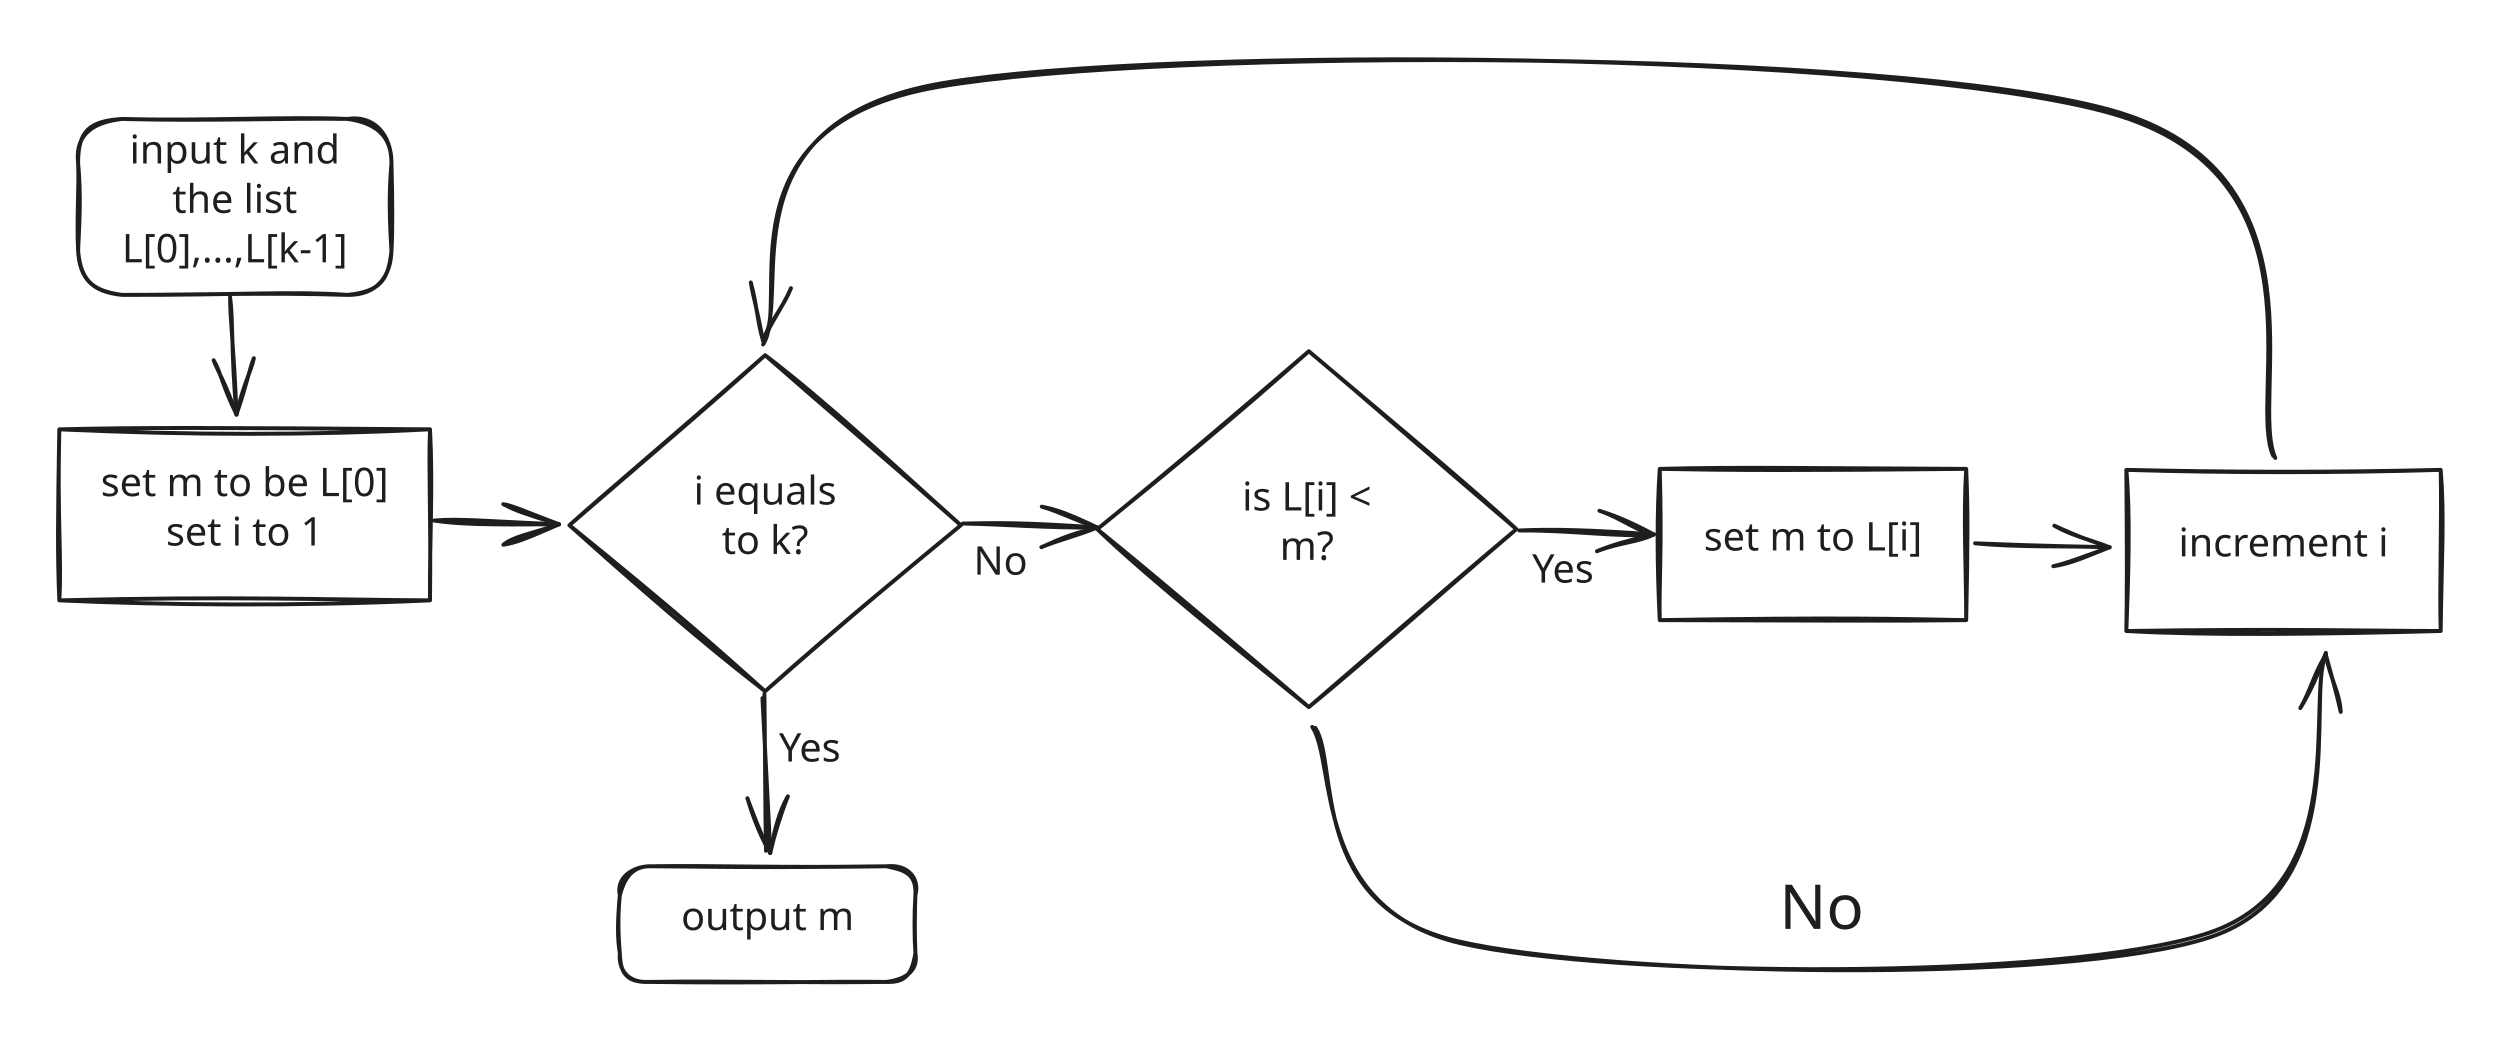
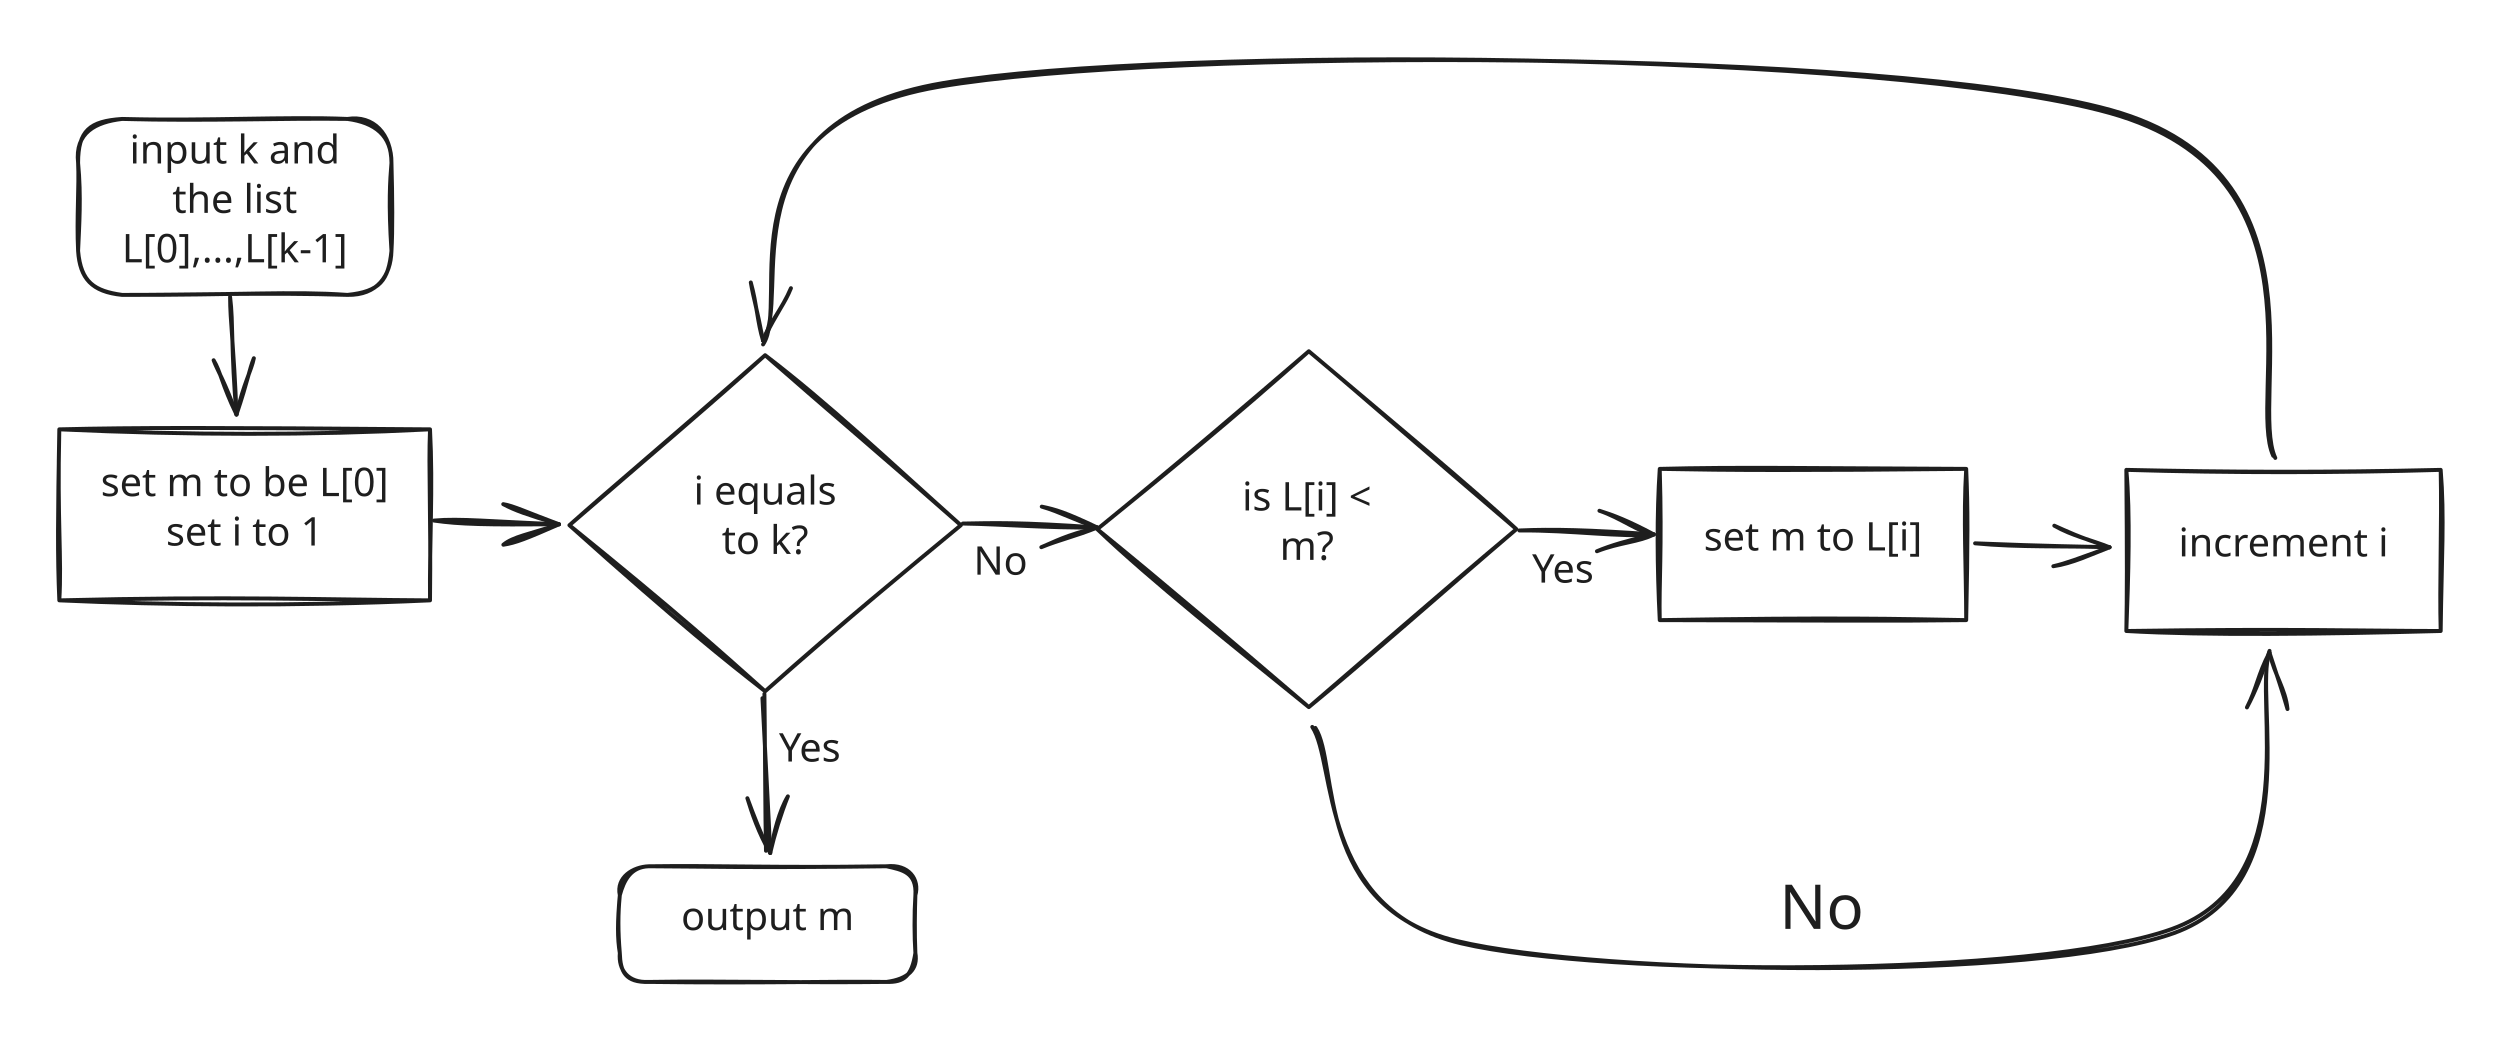
<svg xmlns="http://www.w3.org/2000/svg" version="1.1" viewBox="0 0 1264.5 526.66" width="2529" height="1053.319">
  
-   eyJ2ZXJzaW9uIjoiMSIsImVuY29kaW5nIjoiYnN0cmluZyIsImNvbXByZXNzZWQiOnRydWUsImVuY29kZWQiOiJ4nOVcXGlT21pcdTAwMTL9nl/hYr5cdTAwMDa9uy+vpmqKJVx1MDAxMFxiJFx1MDAwNELAvJdKXHUwMDE5W9iKbUmRZYgzlf8+fVxyWLstXHUwMDEzXHUwMDBi5DdOXG6w1ta9fbpPL1f/fdVobIRcdTAwMTPf3vizsWH/aLdcdTAwMDZOJ2jdbbw222/tYOR4LuxcItPvI29cdTAwMWO0p0f2wtBcdTAwMWb9+cdcdTAwMWYt37e6TnjteX2r7Vxy70+zXHUwMDA39tB2w1x1MDAxMVx1MDAxY/hcdTAwMTd8bzT+O/1cdTAwMTm7UWC3w5bbXHUwMDFk2NNcdTAwMTOmu6J7YYrTW9977vS+XHUwMDE4YUZcdTAwMTXjMjrCXHUwMDE57cL9QrtcdTAwMDO7b1qDkVx1MDAxZO0xmzbksbx4zz98vz4hR8dcdTAwMTeHnSPfuWlGt71xXHUwMDA2g7NwMpiKNfLg6aN9ozDw+vaF01x0e49DXHUwMDEw2150VuCNuz3XXHUwMDFlmcePxPT8VttcdCfTZ0Czrfdj8Gcj2vJcdTAwMDO+UVwiZ9+nZzCWuveON/BcdTAwMDJz739h2/yL7n7dave7IILbmVx1MDAxZFx1MDAxM1x1MDAwNi135LdcdTAwMDKYkui4u4enwlxcWXy2tWc73V5cYpuVju5oT8dcdTAwMTZTRinGhNPZXHUwMDFlc1x1MDAxZv+gM53nL9GIXHUwMDA2raF9YE5xx4NBfFjczsOwPOpDpFx1MDAxMfRhy6/oQczxb9KaXHUwMDE016aERoX2j+jpYtN/I28/X2913Inf3D5oflx1MDAwZsg5fbe3MTvu1+v8y96fvLN9ett6v62+XHUwMDA1P940t5q7O8H27UXyLo/3b1x1MDAwNYF3XHUwMDE3u+7DX9GwjP1O615LsSSCKqmx0iqa+IHj9tNjNvDa/UixX8VcdTAwMDTOICrx/HEwYVlcYiYtqUTwvzyY8kez3mBixOJcdTAwMDQhyqSGn1x1MDAxYYkktjiuXHUwMDBlW0RajGtNXHUwMDExw1pcdTAwMTOsVFx1MDAxNmiSZ4AmXGKTXHUwMDAweY1/XHUwMDFmaIlcdTAwMWRcdTAwMTlEXHUwMDE1K6diiFNFl1DOSCrPXHLPnJ9mXCJcYkps3Wtccp3BJDGRU62FYXRcXH9cdTAwMWM2+o2W2/nbXHJ7dmPgjMK/3aO/0JfXlmW9Pvqrv4m/bCTO21x1MDAxYThdo+FcdTAwMWJteFx1MDAxZTtIKH/ogCObXHUwMDFkMHQ6nbiraYMwLce1g4MyXHUwMDFlwlx1MDAwYpyu47ZcdTAwMDafnigrjJ399nG6sUV4TJ9GttlcdTAwMGLbhZqL7rn+kkiU3vpcYnFOXHTBXHUwMDAyJrM0wi82x9eHXHUwMDA3jlx1MDAxMP5J81xcXHUwMDFktj3na+ew5lxixzLmwsw5XHUwMDE0VVxiaiVzXHUwMDFkprCySEYgXHUwMDFh50hUjuSn+cb9QdhsYuFdXHUwMDA0x1x1MDAxZP1D7nPkh7fP4Fx1MDAxYude99s574Qh/dZcdTAwMWR9nIzYJt6ho2u0XCKfq1x1MDAxOOZyKbP2JJ9LJC1cdTAwMDIk8Ccgr0jGjliEyPxZqjdcIlx0tVx1MDAxNEeIa440gYdlSXhiXHUwMDFkN4MrR6hkltRaKaRcdTAwMTX40Vx1MDAxOGGdoZWjXGZWlWCUXGKJdNVYXaCeMbdftddcdTAwMWTZYWPYXGK9xrXdMO7rb9dsccxcdTAwMTZcXJGvXeBe0r62nISlPCyjc7HccVpDz+3kwjmmvik4UyY0XHUwMDE1y4Sjlz/b/OLoYNzfa4+Hk4PDm92vrWG90cwlT/lXUFarQvxqaen4J4pgZlx1MDAwMMYyg2BFwLBcdTAwMTKBV1x1MDAxMJ9W4WyD07P2cP/q5sA7uzu6XHUwMDEw/aNcdTAwMGY/0f4zOMW5171cdFx1MDAwNsS5envRXHUwMDFmXGbfT4ZN+ubD+am9guv+bF02u6dcdTAwMWb9o+bPz9t+a/DO/3h1u4Lr6s9k99jpfWpcdTAwMDfjlnN2dvGhpVx1MDAwM3fNXHUwMDAyclZcdTAwMTiQK1xyrlx1MDAxMlx1MDAwYlx1MDAxYVx1MDAxZLDImuQrVa2tiaDI0lx1MDAxMlx1MDAxOWpMXHUwMDE1UTi68+SBOVRnWYC6I1x1MDAxM49cdTAwMGJcdTAwMGU2ncpcdTAwMWNcdTAwMWGfJVx1MDAwNpKDsFx1MDAxMpFcdTAwMTfkXHUwMDA1y2vm7/FcdTAwMDKnYX9cdTAwMWbDZVx1MDAxYVx1MDAxMN96jf5/KuJcdTAwMDJcdTAwMGJcXGEm7n6UKiVTxd4/riZp708xwFXQ8tH19unws/Ndd769vdpp8sPh7Vbg7NRcdTAwMWKvyuTPUt5cdTAwMWZXiFGCiYXin1x1MDAxY/qOpS5iXGKPdJ4xgajGMW2oXHUwMDE3XHUwMDFiuFx1MDAxYnZcdTAwMGW2vJ3T8ML+OVxuTnZcdTAwMGZR239prz3SV5/Cfu/0jlx1MDAxZVxuXHUwMDFi2UP/+3FnXHUwMDE11+X+h1x1MDAwMH9cdTAwMWW5lPPPg/Pm+M3Hu87JenltXHUwMDFhs//pkF6AXHUwMDE3k0pgXdpcZuTPfq3NgEbYklxmIaKowpTJZIVcblwi51xuTYJcdTAwMDZOgLWG+JxKiiDkKuO3Tb1cbsNziVx1MDAxN1xy6Fx0gr+ez3GPIEp2vjT+XHKee1iV217gwzJueybTcMVOe35cdTAwMTG52G1jgaRcdTAwMTDAPcvn4K7Cq+4uc8b+Vfv09lx1MDAwZVx1MDAxZvTV2+ua82yMSVx1MDAxYaNcdTAwMTUmxXlcdTAwMGWXljkpcWUqW5RXn2V7mlv2r0b7b771ty7Do8ux11xmRn5wXHUwMDFivrT7XHUwMDE0nj+6ct1g+GZviN9cdTAwMWacNXvjZrhe7lx1MDAxMyNSiEbFISajUpXPoeXPUs3RSKVFwX8yLdk0/kxik1x0S1aYUaPMouBBXHUwMDEx4phcYp2XXHUwMDExJ9nqlSagXHUwMDFmSMtcdTAwMTetQ1x1MDAwM7eiz1x1MDAxN/nO8s3GZVXkP1x1MDAxN/iSwlx1MDAxNHhSpFJcdTAwMGVcdTAwMTT/RlVcdTAwMTm4UyFkXHRcdTAwMTOEXHUwMDBigss7UP9473bifCNgbK728c/2XGKe/abmkKVcIlx1MDAwNVJSZdyLeVx1MDAwZa1VOOtChVx1MDAxNpKDXHUwMDFmrWlke+iEh5dXW2Qk++dcdTAwMTey97XXO98+fVx1MDAwNldXVVx1MDAwNDr3uv+EfHRhYMslI0RcdTAwMTBdPq7Nn/uao1xcXHUwMDAzxoxjXHUwMDE2wlxmOEt1kjBdqWOGqFpcdTAwMWLHLFx1MDAwNFx1MDAwNnuKNMvagKxnllx1MDAwNDRcdTAwMDSi28otQI1S0m47mMrVcCpyy1x1MDAwYjxUtlx1MDAwYixHoFU45Xs7kcuhiyNahTkzLqF85Wh++04tocpcdTAwMTC1lFRII6CmimCe7OQkQHJcdTAwMTOJY5GSbHWwpVx1MDAxNjF9JVhcdTAwMTlcdTAwMDPJhMzp6+TaYvFcZnWsg/tcdTAwMWXEXHUwMDA0XHSmXHUwMDA1p7TyenUlXHIno7BcdTAwMTWE247bcdzuRqKj+6H7v0xvpXnmllx1MDAxZleIqSVoj43cyNTqsEYgpFBIci2zTeK221ksw/yek5lcZrG2vphcdTAwMTSbIFx1MDAwNoZhQlx1MDAxY2ltqJdkXG5n5Fx1MDAxOLRG4Y43XHUwMDFjOiFcZu+J57hhelx1MDAxOKfjtWWw3bNbmcmE54jvS1x1MDAxYlx1MDAwMd9cXDHJyaK/XHUwMDFhXHUwMDExTKZfZn9/eZ17dKHymk9GbaOrvYr/Xtp6aZHeOKt6I6JEXCKjvMh2ze+GqKXt4iiVjGPSwowrilx0QVxigvLKbJWA+Vx1MDAwNnJBiZaAd87yMnXYUopSLFx1MDAxONdMM1x1MDAxYUvFzHJcdTAwMDFMXHUwMDEyxLn4R1x1MDAxYquShoLEtsSMXHUwMDE1QlpgQlx1MDAxMVx1MDAwNVx1MDAwYiG1YlwiayZKmav5ZfGZXHUwMDE0XHUwMDFjppUjXHUwMDAy1khgxWlsXlPWi1x1MDAxMUkpXHUwMDE3XGZhqlx1MDAxOFJZI7pOxqtYm80no8ersl5cdTAwMThcdTAwMTWaL4I0Nk0lqnyYNL9+W0v7XHUwMDA1bi/dY8+UJTjmSkDsooGQVbdGTeTwq9ijPzbbg1x1MDAxOJTwl0xX/kZUVNJELTRcdTAwMGVx5FOisJKIXG6KwEAgXHUwMDFkt1x1MDAxMFx1MDAwZrzraSZqflx0MCVcdTAwMDXhXHUwMDA0U4lcdTAwMTTYRySRZGWkWCuTlCBQZHUmp3hcdTAwMTUsXHUwMDA3L4O4JOXzr/NrU7U0OWBVk1x1MDAwMVx1MDAxZeXEwnWyOJxcdTAwMWEhmFxczzxMSYuzXHUwMDFj1qWCgE1IzFx1MDAxOSUyVmiKsG5ByMGZUEoyJDjEdk8zQfOrKElmJiSVkkL8iMBBXHUwMDAwXHUwMDFmylxiteacqFwiXHUwMDAzhFx1MDAwYvNNhHFEcbwndpH9mZ/Yr6f9IYk1ffdcdTAwMTaoXpxHc6VBpV8wKKve/pRcdTAwMDa6sT9cdTAwMTKCXHUwMDFk0/opuJmfKOcwQzqw2KfZm/np4bRcdTAwMTmE8Fx1MDAwNGspp1x1MDAxMVx1MDAxN9AwlpFD5cjx/2Nz5i9nVoWxXHUwMDE2XHUwMDE2JtFccrF1+Y5rNP7ebV3q672e3dv0O9d7m6HTrrfhXHUwMDExMeZnzuAkfe9cdTAwMTVcdTAwMTagmM5bzZx4KcgswOLIvEdhXHUwMDE1vVvP+Fx1MDAwMlx1MDAxMGf/4Mqb/Hh3sts7xLdcdTAwMWY3z2/528kzrGN6XHUwMDA0QqHpVIxSwVwiM1/VYmRWXHUwMDE4R5iaI0HLtHHkXHUwMDBmZr3RRLFFdFF9l1NVZX1XqSeUd4F4aMJl3Mq9QLLVKKdeQjkjqZ5S3/XGoXmrRmz5z0qLu1x1MDAwYrxAuriblabayi4truxqjjBcdTAwMTCIJdZcdTAwMDTOt1n1xKikXHUwMDE2kUhcdTAwMDJcdTAwMWFccqWNXHUwMDE5RXM+o9xcdTAwMTJcdTAwMTJcdTAwMTn8muZ/Wlx1MDAxZFxciSXNolx1MDAwMUpcdTAwMTRcdTAwMTJcZsdcZmfU06wtSjSlXGJcdTAwMDSlXHUwMDEwv2awK4iYnluJk3zkWXOc5Cr9zbJUvWTlglhcZswwXGZcdTAwMTLXXHUwMDAyRFx1MDAxMiqvcnFfuFCCcoaRxEjlXHUwMDE0LkpcdTAwMTH3+dCfXHQl82VcdTAwMDDCQ0wxx1R0MCZovVl7kX6bT1qzl6T0hfSjkMxTLrjkaInVk5d3zW73ZDDxTifv3ux2dtv7d65bc8uW6OCcWjNe5VxuZ0osXGaEw1TAtEA6d41zXHUwMDBl41x1MDAxMFrBtHO2nrWTJzGOpj0qIFx1MDAxYlx1MDAwM/smnEM1Qs8v4lx1MDAxOVx0YdOkXCJxw1XwiVwiyInC15VgTsDJSlFcdTAwMWVy+1x1MDAxN3fne6fN0+Hd5LL/tXn9bjxcdTAwMWXU/IV/0ixcdTAwMGVmXGJhKeFHfLHDfVxuT6ckWSF9oJZcdTAwMDbcSYG1XHUwMDAwXHUwMDBlj0T00PPAh6Tp3GN6PdN4T1x1MDAwMt9773mxXHUwMDE3v1+V0MNYpbc+Ylx1MDAwZlxcXHUwMDFkZpTx8suc7JOuiy/8d8fbg+NcdTAwMWTfm9z06OC43tjDoPNcdTAwMTYrXHUwMDA2X6x/qFx1MDAxZZ6PwIRoqWLNZ/947K2/4ytcZqRcdTAwMTkrXqWPkECYXHUwMDBiXFxcdTAwMWV/81x1MDAxN43UXHUwMDEyf2nAsVxu327LMc5LXHUwMDFkY1x1MDAxNutlfOxcdTAwMWVESJqkViWvjv6toLhG9XNkcalcdTAwMTGTmFxiSalcdTAwMTIyWzXCyDKVdWrqr1xuXHUwMDFlQOrMs6+8mMU4IVx1MDAxY5vpg2iNkbwmXCK85sUsSeKt31xyXHUwMDE4Zm3xRSfBuKTPXHUwMDEyi89KgMZ8NmnirFfx38sv5SpM9VOKXHUwMDE16PtcdTAwMTJcdTAwMGJEbq4739ytT0f4ciz3t340P95eipo3WePpu3lNPzVYXHUwMDFjrDhP5fqJtlx1MDAxOFx1MDAwNnIyXW0uVXVVNXr/3u/HQFx1MDAwMNOcvD/VXHUwMDE2UtzUXHUwMDA2XGJMXHLO6bmWXHUwMDEwXHUwMDE3KEnI2nNcdTAwMTNTgVx1MDAxMXAtYlx1MDAxNr9DpMNZ4qh1jlx1MDAxM8hcdTAwMTOZXG5XhW9cdTAwMDEkpvGNXHUwMDEwvUSUPn9cdTAwMTlqPbHKaOat3ZhXmFx1MDAxOZOJd5ZGdEXllrqJXHUwMDAwbSV8XHUwMDA1+bCVXHUwMDEzXHUwMDE2onFMNVZPWEqTXHUwMDAzICPmXHUwMDE1jpwwKVx1MDAxOZZcXNMsY3lid98ybc5cdTAwMDKsOcJIPfzUXHUwMDE5XHUwMDE5OGBXUlx1MDAwMZPKXHUwMDA0XHUwMDAyXHUwMDA2s97dfpuKplx1MDAxOFx1MDAwNJZi4UlcIt6/f3+WUovpymZcdTAwMDI10y1cXFx1MDAxNfOVV1x1MDAwZlx1MDAxN9po+f5ZXGJ6O5tiwI/TeXBcdTAwMDfR0G3cOvbd9nwgv3qYKGPF7Cmgfr369T/LMrPkIn0=
+   eyJ2ZXJzaW9uIjoiMSIsImVuY29kaW5nIjoiYnN0cmluZyIsImNvbXByZXNzZWQiOnRydWUsImVuY29kZWQiOiJ4nOVcXGlT21hcdTAwMTb9nl/hYr5cdTAwMDb125euqZpiXHRcdTAwMDRcdTAwMDJcdIFcdTAwMTAw3amUsYWt2JZcdTAwMTRZhjhT+e9zn1x1MDAwMWu3ZWKB3OPucrDWq/fuOXd9+u+rRmMjnPj2xp+NXHL7R7s1cDpB627jtdl+a1x1MDAwNyPHc2FcdTAwMTeZ/lx1MDAxZXnjoD09slx1MDAxN4b+6M8//mj5vtV1wmvP61ttb3h/mj2wh7ZcdTAwMWKO4MC/4Hej8d/pd+xGgd1cdTAwMGVbbndgT0+Y7oruhSlOb33vudP7YoRcdTAwMTlVjMvoXGJntFx1MDAwYvdcdTAwMGLtXHUwMDBl7L5pXHJGdrTHbNqQx/LiPf/w/fqEXHUwMDFjXHUwMDFkX1x1MDAxY3aOfOemXHUwMDE53fbGXHUwMDE5XGbOwslgKtbIg6eP9o3CwOvbXHUwMDE3TifsPVx1MDAwZUFse9FZgTfu9lxce2RcdTAwMWU/XHUwMDEy0/NbbSecTJ9cdTAwMDHNtt6PwZ+NaMtcdTAwMGb4RYmc/Z6ewVjq3jvewFx1MDAwYsy9/4Vt81909+tWu99cdTAwMDVcdTAwMTHczuyYMGi5I79cdTAwMTXAlETH3T08XHUwMDE15sris6092+n2QtisdHRHezq2mDJKMSaczvaY+/hcdTAwMDed6Tx/iUY0aFxy7Vx1MDAwM3OKO1x1MDAxZVxm4sPidlx1MDAxZYblUVx1MDAxZlwijaBcdTAwMGZbfkVcdTAwMGZijn+T1qS4NiU0KrR/RE9cdTAwMTeb/lx1MDAxYnn7+Xqr40785vZB83tAzum7vY3Zcb9e51/2/uSd7dPb1vtt9S348aa51dzdXHS2by+Sd3m8fytcYry72HVcdTAwMWb+ioZl7Hda91qKJVx1MDAxMVRJjZVW0cRcdTAwMGZcdTAwMWO3n1x1MDAxZbOB1+5Hiv0qJnBcdTAwMDZRieePg1x0y0IwaUklgv/Lgyl/NOtcciZGLE5cdTAwMTCiTGr41kgkscVxddhcItJiXFxrilx1MDAxONaaYKWyQJM8XHUwMDAzNEGYXHUwMDA0yGv8+0BL7Mggqlg5XHUwMDE1Q5wquoRyRlJ5bnjm/DRcdTAwMTNBUGLrXmvoXGYmiYmcai1cZqPj+uOw0W+03M7fbtizXHUwMDFiXHUwMDAzZ1x1MDAxNP7tXHUwMDFl/YW+vLYs6/XRX/1N/GUjcd7WwOlcdTAwMWFcct9ow/PYQUL5Q1x1MDAwN1xm2eyAodPpxE1NXHUwMDFihGk5rlx1MDAxZFx1MDAxY5SxXHUwMDEwXuB0XHUwMDFktzX49ERZYezst4/TjS3CY/o0ss1e2C7UXFx0z7WXRKL01keIc0pcYlx1MDAxNjCZpVx1MDAxMX6xOb4+PHCE8E+a5+qw7TlfO4c1RziWMVx1MDAxM2bOoahCUCuZazCFlUUyXHUwMDAy0ThHonIkP8027lx1MDAwZsJmXHUwMDEzXHUwMDBi71wiOO7oXHUwMDFmcp8jP7x9XHUwMDA22zj3ut/OeSdcZum37ujjZMQ28Vx1MDAwZVx1MDAxZF2jXHUwMDE12VxcxTCXS9Hak2wukbRcYpDgP4HzimTsiEWIzJ+leiOSUEtxhLjmSFx1MDAxM3hYloQn1nFcdTAwMWFcXDlCJbOk1kohrcCOxlx1MDAxY9ZcdTAwMTlaOcpgVVx0RomQSFeN1Vx1MDAwNepcdTAwMTkz+1Vb3ZFcdTAwMWQ2ho3Qa1xc21xyY77+ds1cdTAwMTbHbMFcdTAwMTXZ2lx1MDAwNeYlbWvLSVjKwjI6XHUwMDE3y1x1MDAxZKc19NxOLpxj6puCM2VCU7FMOHr5s80vjlx1MDAwZcb9vfZ4ODk4vNn92lx1MDAxYdZcdTAwMWLNXFzylH1cdTAwMDVltSrEr5aWjn+iXGJmXHUwMDA2YCwzXGJWXHUwMDA0iJVcYryC+LRcbmNcdTAwMWKcnrWH+1c3XHUwMDA33tnd0YXoXHUwMDFmffiJ9p/BKM697k0wIM7V24v+YPh+MmzSN1x1MDAxZs5P7Vx1MDAxNVxc92frstk9/ehcdTAwMWY1f37e9luDd/7Hq9tcdTAwMTVcXFd/JrvHTu9TO1x1MDAxOLecs7OLXHUwMDBmLVx1MDAxZLhrXHUwMDE2kLPCgFxcaTCVWNDogEVskq9UtWZcdTAwMTNBkaUlMq4xVUTh6M6TXHUwMDA3z6E6Zlx1MDAwMddcdTAwMWSZeFxccOB0KnPc+KxjIDlcYitcdTAwMTF5Qb9gec38Pb/Aadjfx3CZXHUwMDA2xLdeo/+finyBXHUwMDA1pjBcdTAwMTN3P0qVkqli61x1MDAxZleTtPWnXHUwMDE44Cpo+eh6+3T42fmuO9/eXu00+eHwditwduqNV2XyZynrjyvEKMHEQvFPjvuOpS7yXHUwMDEwXHUwMDFl3XnGXHUwMDA0olx1MDAxYce0oV7ewN2wc7Dl7ZyGXHUwMDE39s9RcLJ7iNr+S1vtkb76XHUwMDE09nund/RQ2MhcdTAwMWX63487q7gu9z9cdTAwMDT488ilnH9cdTAwMWWcN8dvPt51TtbLatNcdTAwMTj/p0N6XHUwMDAxVkwqgXVpXHUwMDFhyJ/9WtOARtiSXGYhoqjClMlkhVxuXCLnXG4pQYNPgLWG+JxKiiDkKmO3Tb1cbsNziVx1MDAxN1xy6Fx0gr+ez3CPIEp2vjT+XHKWe1iV2V5gwzJmeybTcMVGe35cdTAwMTG52GxjgaRcdTAwMTDge5bPwV2FV91d5oz9q/bp7Vx1MDAxZD7oq7fXNfezMSZpjFaYXHUwMDE05zm+tMxJiStT2aK8+izb08yyfzXaf/Otv3VcdTAwMTlcdTAwMWVdjr1mMPKD2/Clzafw/NGV61x1MDAwNsM3e0P8/uCs2Vx1MDAxYjfD9TKfXHUwMDE4kUI0Klx1MDAwZTFcdTAwMTmVqnxcdTAwMGUtf5ZqjkYqLVxu9pNpyabxZ1x1MDAxMptMWLLCjFx1MDAxYWVcdTAwMTZcdTAwMDVcdTAwMGKKXHUwMDEwx0TovIw4yVavNFx1MDAwMf1AWr5oXHUwMDFkXHUwMDFhfCv6fJHvLN9sTFZF9nOBLSlMgSdFKmVA8W9UlcF3KoQsYYJwQXB5XHUwMDAz6lx1MDAxZu/dTpxvXHUwMDA0yOZqXHUwMDFm/2yP4Nlvalx1MDAwZVkqUiAlVca9mOe4tVxuZ02o0EJysKM1jWxcdTAwMGad8PDyaouMZP/8Qva+9nrn26fPYOqqikDnXvefkI8uXGZsuWSEXGKiy8e1+XNfc5RrwJgxzEKYXHUwMDAxZ6lOXHUwMDEypis1zFx1MDAxMFVrY5iFwMCnSLMsXHUwMDA3ZC2zJKAhXHUwMDEw3VbOXHUwMDAwNUpJu+1gKlfDqcgsL7BQ2S6wXHUwMDFjgVZhlO95XCLXhy6OaFx1MDAxNebMmITylaP57Tu1hCpD1FJSIY3ANVVcdTAwMDTzZCcnXHUwMDAxJzeROFx1MDAxNinJVlx1MDAwN1tqXHUwMDEx01eClSFIJmROXyfXXHUwMDE2i2eoY1x1MDAxZNz3ICZIMC04pZXXqytpOFx1MDAxOYWtINx23I7jdjdcdTAwMTJcdTAwMWTdXHUwMDBm3f9leivNM7f8uEJMmaA9NnIjU6vDXHUwMDFhgZBCIcm1zDaJ225nsVxm83tOZjLE2vpiUmyCXHUwMDE4XHUwMDE4hlx0caS1cb0kUzgjx6A1XG53vOHQXHRheE88x1xy08M4XHUwMDFkry2D7Z7dykwmPEd8X5pcdTAwMDR8c8WkT1x1MDAxNv3ViGAy/TH7+8vr3KNcdTAwMGKV13wyalx1MDAxYl3tVfzfpdlLi/TGWdVcdTAwMWJcdTAwMTElXHUwMDEyXHUwMDE55UXcNb9cdTAwMWKiltzFUSpcdTAwMTnHpIVcdTAwMTlXXHUwMDE0XHUwMDEzglx1MDAxMFx1MDAwNOWVcZWA+Vx1MDAwNueCXHUwMDEyLVx1MDAwMe+c5WXqsKVcdTAwMTSlWDCumWY0loqZ5Vx1MDAwMpgkiHPxjyarkkRBYltiZIWQXHUwMDE2mFBEgSGkVkxkaaJcdTAwMTRdzS+Lz6TgMK1cdTAwMWNcdTAwMTFgI4FcdTAwMTWnsXlNsVx1MDAxNyOSUi5cdTAwMTjCVDGksiS6TuRVrM3mk9HjVbFcdTAwMTdGhfRFkMamqUSVXHUwMDBmk+bXb2vJX2D20j32TFmCY65cdTAwMDTELlx1MDAxYVx1MDAxY7Lq1qiJXHUwMDFj/yr26I/N9iBcdTAwMDYl/CXTlb9cdTAwMTFcdTAwMTWVpKiF5Fx1MDAxMEc+JVxuK4mooFxiXGJcdTAwMDLpOEM8+F1Po6j5JcCUXHUwMDE0hFx1MDAxM0wlUsCPSFwiycpIsVaUlHCgyOoop3hcdTAwMTUsXHUwMDA3K4O4JOXzr/NrU7WkXHUwMDFjYNVkgEc5sXCdXHUwMDE4h1MjXHUwMDA0k+uZhynJOMthXSpcYtiExJxRXCJjhaZcYutcdTAwMTaEXHUwMDFjnFx0pSRDgkNs9zRcbppfRUl6ZkJSKSnEj1xiXGZcdTAwMDT4Q1x1MDAxOaHW3CeqiIBwYb6JMI4ojvfELuKf+Yn9evJcdTAwMGZJrOm7Z6B6+TyaK1xyKv2CQVn1/FNcdTAwMWHohn8kXHUwMDA0O6b1U3AzP1HOYYZ08GKfxjfz08NpXHUwMDFhhPBcdTAwMDRrKadcdTAwMTFcdTAwMTe4YSwjh8qR4/+Hc+YvZ1aFsVx1MDAxNlx1MDAxNibRXHKxdfmOazT+3m1d6uu9nt3b9DvXe5uh06438YiY52fO4CR971x1MDAxNVx1MDAxNqCYzlvNnHgpyCzA4si8R2FcdTAwMTW9W8/4XHUwMDAyXHUwMDEwZ//gypv8eHey2zvEt1x1MDAxZjfPb/nbyTOsY3pcdTAwMDRCIXUqRqlgXHUwMDExzVe1XHUwMDE4mVx1MDAxNcZcdTAwMTGm5kjQMm1cdTAwMWP5g1lvNFFsXHUwMDExXVTf5VRVWd9V6lx05V1wPDThMs5yL5BsNcqpl1DOSKqn1He9cWjeqlx1MDAxMVv+s9Li7lx1MDAwMiuQLu5mpam2skuLK7uaI1xmXHUwMDBlxFx1MDAxMmtcdTAwMDLnc1Y9MSqpRSSSgEbj0sZI0ZzPKLeERFx1MDAwNr+m+Z9WXHUwMDA3V2JJs2iAXHUwMDEyhVx1MDAwNMMx4ox6mrVFiaZcdTAwMTSBoFx1MDAxNOLXXGZ2XHUwMDA1XHUwMDEx03MrMZKPftZcdTAwMWMjuUp7s6yrXrJyQSxcdTAwMDY0XGaDxLVcdTAwMDCRhMqrXFzcXHUwMDE3LpSgnGEkMVI5hYtSjvt86M+EkvkygMNDTDHHVHQwJmi9vfZcIv02n7RmL+nSXHUwMDE3ulx1MDAxZoXOPOWCS46WWD15edfsdk9cdTAwMDZcdTAwMTPvdPLuzW5nt71/57o1Z7ZEXHUwMDA355TNeJUrnCmxMDhcdTAwMWOmXHUwMDAyplx1MDAwNdK5a5xzPFx1MDAwZaFcdTAwMTVMO2frWTt5ksfRtEdcdTAwMDXOxsC+XHTnuFx1MDAxYaHnXHUwMDE3+Vx1MDAxOVx0YdNOReKGq/AniiAnXG5fV4I5XHUwMDAxIytFecjtX9yd7502T4d3k8v+1+b1u/F4UPNcdTAwMTf+SbM4mCGEpYSv+GKH+1x1MDAxNJ5OSbJC94FaXHUwMDFhcCdcdTAwMDXWXHUwMDAyfHgkooeeXHUwMDA3PiRN51x1MDAxZdPrmcZ7XHUwMDEy+N57z4u9+P2qhFx1MDAxZcYqvfVcdTAwMTF7YOowo4yXX+Zkn3RdfOG/O95cdTAwMWVcdTAwMWPv+N7kpkdcdTAwMDfH9cZcdTAwMWVcdTAwMDadt1gx+GL9Q/WwfFx1MDAwNCZES1x1MDAxNWs++8djb/1ccl9hIM1F8Zol0/JIiVx1MDAxMOVcdTAwMDPp+YtGaom/NOBYhW+3ZSrvzVx1MDAxYyz7Klx1MDAwZY2QNCmtSl5cdTAwMWP9eyEx11xi4qCnQG/V1XNkcVx0wkhMhKRUXHSZrVx1MDAxOWFkmbo6NdVXXHUwMDA1XHUwMDBmIHXm2Vdeylx1MDAwMkrlgFx1MDAxYym5XHUwMDEwQFM0V6r1XHUwMDBliiWxkk2ESFt80UksPlx1MDAxMuZcdTAwMWNW4lx1MDAxY0Xj52xSaa0qysa6MMlPKVag60ssXHK5ue58c7c+XHUwMDFk4cux3N/60fx4eylq3l6Np2/lNZ3UwDZYcZ7K8lx1MDAxM21cdTAwMDHOXHUwMDExmq4zl6q6elx1MDAxYb1/4/djXGKAaU7Gn2pcdTAwMGJcdTAwMDHzmPhcdTAwMDCmXHUwMDA253RbS4hcYpQkZO29XHUwMDEyU3tcdTAwMTFwLWKWvUOMw1niqHWOXHUwMDEwyFN9XHUwMDE0Vfj+P2Ja3lxi0UvE5/NcdTAwMTeg1lx1MDAxM6uMZt7XjXmFOTGZeFtp5Kqo3FwiN1x1MDAxMaCthK8gXHUwMDEztmJnXHUwMDA1UKRxTDVW76yUdlxmwC8wL2/khEnJsOR5fsFcdTAwMTP7+pZpcFx1MDAxNsDmXGIj9fCtMzJwwK6kXHUwMDAyJpVcdMSIXu8+v01Fk57KJpZi4UlcIt65f3+WUoudlc1cdTAwMDRqplu4KvZXXj1cXGij5ftnIejtbIpcdTAwMDE/TufBXHUwMDFjREO3cevYd9vzgfzqYaJcZovZU0D9evXrfyRRsswifQ==
  <defs>
    <style class="style-fonts">
      @font-face {
        font-family: "Virgil";
        src: url("https://unpkg.com/@excalidraw/excalidraw@undefined/dist/excalidraw-assets/Virgil.woff2");
      }
      @font-face {
        font-family: "Cascadia";
        src: url("https://unpkg.com/@excalidraw/excalidraw@undefined/dist/excalidraw-assets/Cascadia.woff2");
      }
      @font-face {
        font-family: "Assistant";
        src: url("https://unpkg.com/@excalidraw/excalidraw@undefined/dist/excalidraw-assets/Assistant-Regular.woff2");
      }
    </style>
  </defs>
  <rect x="0" y="0" width="1264.5" height="526.66" fill="transparent" />
  <g stroke-linecap="round" transform="translate(39.5 60.15954) rotate(0 79.25 44.5)">
    <path d="M22.25 0 C64.86 1.14, 105.56 -1.32, 136.25 0 M22.25 0 C63.94 1.17, 105.45 -0.5, 136.25 0 M136.25 0 C150.11 1.86, 158.64 8.34, 158.5 22.25 M136.25 0 C149.51 -2.07, 158.45 7.7, 158.5 22.25 M158.5 22.25 C157.78 31.17, 156.95 42.64, 158.5 66.75 M158.5 22.25 C158.99 39.3, 159.11 57.01, 158.5 66.75 M158.5 66.75 C156.97 81.68, 152.71 87.33, 136.25 89 M158.5 66.75 C158.18 79.31, 151.33 89.28, 136.25 89 M136.25 89 C107.97 86.98, 81.92 89.13, 22.25 89 M136.25 89 C96.44 87.7, 55.06 89.07, 22.25 89 M22.25 89 C8.41 87.06, 1.41 82.81, 0 66.75 M22.25 89 C6.92 87.48, 0.87 80.67, 0 66.75 M0 66.75 C0.55 53.96, 1.62 39.17, 0 22.25 M0 66.75 C-0.81 50.08, 0.58 33.72, 0 22.25 M0 22.25 C0.01 5.86, 5.81 1.09, 22.25 0 M0 22.25 C-1.71 6.84, 8.93 1.57, 22.25 0" stroke="#1e1e1e" stroke-width="2" fill="none" />
  </g>
  <g transform="translate(55.02003 67.15954) rotate(0 63.72997 37.5)">
    <text x="63.73" y="0" font-family="Virgil, Segoe UI Emoji" font-size="20px" fill="#1e1e1e" text-anchor="middle" style="white-space: pre;" direction="ltr" dominant-baseline="text-before-edge">input k and</text>
    <text x="63.73" y="25" font-family="Virgil, Segoe UI Emoji" font-size="20px" fill="#1e1e1e" text-anchor="middle" style="white-space: pre;" direction="ltr" dominant-baseline="text-before-edge">the list</text>
    <text x="63.73" y="50" font-family="Virgil, Segoe UI Emoji" font-size="20px" fill="#1e1e1e" text-anchor="middle" style="white-space: pre;" direction="ltr" dominant-baseline="text-before-edge">L[0],...,L[k-1]</text>
  </g>
  <g stroke-linecap="round" transform="translate(30 217.1595) rotate(0 93.75 43.25)">
    <path d="M0 0 C65.45 2.99, 127.34 3.08, 187.5 0 M0 0 C39.59 -0.94, 78.17 -0.91, 187.5 0 M187.5 0 C189.09 29.94, 187.18 57.78, 187.5 86.5 M187.5 0 C186.67 20.81, 188.02 41.28, 187.5 86.5 M187.5 86.5 C118.52 89.65, 52.6 88.89, 0 86.5 M187.5 86.5 C135.87 86.2, 85.85 84.34, 0 86.5 M0 86.5 C1.28 65.29, -1.12 45.99, 0 0 M0 86.5 C-0.98 63.88, -0.76 43.93, 0 0" stroke="#1e1e1e" stroke-width="2" fill="none" />
  </g>
  <g transform="translate(36.35006 235.4095) rotate(0 87.39994 25)">
    <text x="87.4" y="0" font-family="Virgil, Segoe UI Emoji" font-size="20px" fill="#1e1e1e" text-anchor="middle" style="white-space: pre;" direction="ltr" dominant-baseline="text-before-edge">set m to be L[0]</text>
    <text x="87.4" y="25" font-family="Virgil, Segoe UI Emoji" font-size="20px" fill="#1e1e1e" text-anchor="middle" style="white-space: pre;" direction="ltr" dominant-baseline="text-before-edge">set i to 1</text>
  </g>
  <g stroke-linecap="round" transform="translate(288 179.6595) rotate(0 99 85)">
    <path d="M99 0 C131.44 24.76, 161.51 53.41, 198 86 M99 0 C130.45 27.56, 162.24 54.43, 198 86 M198 86 C170.73 108.47, 144.15 130.31, 99 170 M198 86 C168.42 110.54, 138.55 134.72, 99 170 M99 170 C79.14 154.43, 57.25 137.23, 0 86 M99 170 C77.37 150.75, 55.98 131.3, 0 86 M0 86 C38.14 53.04, 72.78 23.82, 99 0 M0 86 C20.76 67.45, 43.73 48.5, 99 0" stroke="#1e1e1e" stroke-width="2" fill="none" />
  </g>
  <g transform="translate(343.47 239.6595) rotate(0 43.52997 25)">
    <text x="43.53" y="0" font-family="Virgil, Segoe UI Emoji" font-size="20px" fill="#1e1e1e" text-anchor="middle" style="white-space: pre;" direction="ltr" dominant-baseline="text-before-edge">i equals </text>
    <text x="43.53" y="25" font-family="Virgil, Segoe UI Emoji" font-size="20px" fill="#1e1e1e" text-anchor="middle" style="white-space: pre;" direction="ltr" dominant-baseline="text-before-edge">to k?</text>
  </g>
  <g stroke-linecap="round" transform="translate(555 177.6595) rotate(0 106 90)">
    <path d="M107 0 C150.53 36.76, 190.59 70.01, 212 90 M107 0 C135.47 23.82, 165.69 50.52, 212 90 M212 90 C175.25 121.29, 136.24 156.02, 107 180 M212 90 C171.41 124.08, 133.03 157.7, 107 180 M107 180 C69.75 149.78, 27.34 116.02, 0 90 M107 180 C69.84 148.31, 34.78 118.22, 0 90 M0 90 C39.94 57.53, 78.97 24.12, 107 0 M0 90 C33.28 63.05, 67.86 34.83, 107 0" stroke="#1e1e1e" stroke-width="2" fill="none" />
  </g>
  <g transform="translate(614.24 242.6595) rotate(0 46.75997 25)">
    <text x="46.76" y="0" font-family="Virgil, Segoe UI Emoji" font-size="20px" fill="#1e1e1e" text-anchor="middle" style="white-space: pre;" direction="ltr" dominant-baseline="text-before-edge">is L[i] &lt; </text>
    <text x="46.76" y="25" font-family="Virgil, Segoe UI Emoji" font-size="20px" fill="#1e1e1e" text-anchor="middle" style="white-space: pre;" direction="ltr" dominant-baseline="text-before-edge">m?</text>
  </g>
  <g stroke-linecap="round" transform="translate(839.5 237.1595) rotate(0 77.5 38.25)">
    <path d="M0 0 C37.81 -1.02, 79.36 -0.31, 155 0 M0 0 C35.8 0.72, 73.1 0.83, 155 0 M155 0 C155.87 20.18, 155.84 35.71, 155 76.5 M155 0 C153.51 24.73, 154.97 50.01, 155 76.5 M155 76.5 C120.46 75.87, 90.2 75.03, 0 76.5 M155 76.5 C118.44 77.01, 82.95 76.71, 0 76.5 M0 76.5 C-1.35 49.69, -1.52 22.53, 0 0 M0 76.5 C-0.43 57.79, 1.2 41.36, 0 0" stroke="#1e1e1e" stroke-width="2" fill="none" />
  </g>
  <g transform="translate(849.84 262.9095) rotate(0 67.15995 12.5)">
    <text x="67.16" y="0" font-family="Virgil, Segoe UI Emoji" font-size="20px" fill="#1e1e1e" text-anchor="middle" style="white-space: pre;" direction="ltr" dominant-baseline="text-before-edge">set m to L[i]</text>
  </g>
  <g stroke-linecap="round" transform="translate(1075.5 237.6595) rotate(0 79.5 40.75)">
    <path d="M0 0 C52.24 1.59, 108.59 1.52, 159 0 M0 0 C50.91 1.15, 101.35 1.38, 159 0 M159 0 C160.95 23.94, 159.47 44.12, 159 81.5 M159 0 C159.6 28.2, 158.32 58.01, 159 81.5 M159 81.5 C98.98 83.12, 40.52 83.84, 0 81.5 M159 81.5 C121.09 81.47, 82.7 80.26, 0 81.5 M0 81.5 C1.06 54.45, 2.05 21.95, 0 0 M0 81.5 C0.33 63.82, 0.38 45.87, 0 0" stroke="#1e1e1e" stroke-width="2" fill="none" />
  </g>
  <g transform="translate(1104.04 265.9095) rotate(0 50.95995 12.5)">
    <text x="50.96" y="0" font-family="Virgil, Segoe UI Emoji" font-size="20px" fill="#1e1e1e" text-anchor="middle" style="white-space: pre;" direction="ltr" dominant-baseline="text-before-edge">increment i</text>
  </g>
  <g stroke-linecap="round">
    <g transform="translate(116.3781 150.1595) rotate(0 1.622266 29.75)">
      <path d="M0 0 C1.68 13.23, 0.4 27.15, 3.24 59.5 M0 0 C-0.02 12.32, 1.9 24.55, 3.24 59.5" stroke="#1e1e1e" stroke-width="2" fill="none" />
    </g>
    <g transform="translate(116.3781 150.1595) rotate(0 1.622266 29.75)">
      <path d="M-8.33 32.05 C-4.8 37.79, -4.15 44.28, 3.24 59.5 M-8.33 32.05 C-6.34 37.44, -2.64 42.81, 3.24 59.5" stroke="#1e1e1e" stroke-width="2" fill="none" />
    </g>
    <g transform="translate(116.3781 150.1595) rotate(0 1.622266 29.75)">
      <path d="M12.02 31.03 C10.84 37.15, 6.78 43.88, 3.24 59.5 M12.02 31.03 C9.65 36.83, 9 42.42, 3.24 59.5" stroke="#1e1e1e" stroke-width="2" fill="none" />
    </g>
  </g>
  <mask />
  <g stroke-linecap="round">
    <g transform="translate(219.5 263.3054) rotate(0 31.63082 0.9416582)">
      <path d="M0 0 C13.04 -1.21, 28.89 0.54, 63.26 1.88 M0 0 C13.18 1.88, 25.73 2.17, 63.26 1.88" stroke="#1e1e1e" stroke-width="2" fill="none" />
    </g>
    <g transform="translate(219.5 263.3054) rotate(0 31.63082 0.9416582)">
      <path d="M35.1 12.22 C40.09 8.13, 47.79 7.03, 63.26 1.88 M35.1 12.22 C41.2 11.31, 46.69 9.14, 63.26 1.88" stroke="#1e1e1e" stroke-width="2" fill="none" />
    </g>
    <g transform="translate(219.5 263.3054) rotate(0 31.63082 0.9416582)">
      <path d="M35.04 -8.3 C39.85 -7.63, 47.56 -3.95, 63.26 1.88 M35.04 -8.3 C41.18 -5.08, 46.68 -3.12, 63.26 1.88" stroke="#1e1e1e" stroke-width="2" fill="none" />
    </g>
  </g>
  <mask />
  <g stroke-linecap="round">
    <g transform="translate(487 264.8111) rotate(0 34 1)">
      <path d="M0 0 C15.38 -0.27, 28.44 -0.79, 68 2 M0 0 C21.67 0.35, 42.48 2.3, 68 2" stroke="#1e1e1e" stroke-width="2" fill="none" />
    </g>
    <g transform="translate(487 264.8111) rotate(0 34 1)">
      <path d="M39.7 11.96 C46.66 9.14, 51.36 6.1, 68 2 M39.7 11.96 C48.84 8.19, 57.25 6.4, 68 2" stroke="#1e1e1e" stroke-width="2" fill="none" />
    </g>
    <g transform="translate(487 264.8111) rotate(0 34 1)">
      <path d="M39.92 -8.56 C46.95 -7.07, 51.61 -5.78, 68 2 M39.92 -8.56 C49.19 -5.92, 57.53 -1.3, 68 2" stroke="#1e1e1e" stroke-width="2" fill="none" />
    </g>
  </g>
  <mask />
  <g stroke-linecap="round">
    <g transform="translate(768.5 268.3111) rotate(0 34 1)">
      <path d="M0 0 C26.39 -0.22, 51.89 3.61, 68 2 M0 0 C17.11 -0.75, 34.97 -0.33, 68 2" stroke="#1e1e1e" stroke-width="2" fill="none" />
    </g>
    <g transform="translate(768.5 268.3111) rotate(0 34 1)">
      <path d="M39.23 10.51 C50.51 6.07, 60.81 5.82, 68 2 M39.23 10.51 C46.44 7.46, 54.38 5.22, 68 2" stroke="#1e1e1e" stroke-width="2" fill="none" />
    </g>
    <g transform="translate(768.5 268.3111) rotate(0 34 1)">
      <path d="M40.49 -9.97 C51.1 -6.48, 60.91 1.21, 68 2 M40.49 -9.97 C47.38 -7.84, 55.01 -4.91, 68 2" stroke="#1e1e1e" stroke-width="2" fill="none" />
    </g>
  </g>
  <mask />
  <g stroke-linecap="round">
    <g transform="translate(999 274.8111) rotate(0 34 1)">
      <path d="M0 0 C22.28 2.16, 44.79 1.2, 68 2 M0 0 C15.06 0.58, 28.32 1.16, 68 2" stroke="#1e1e1e" stroke-width="2" fill="none" />
    </g>
    <g transform="translate(999 274.8111) rotate(0 34 1)">
      <path d="M39.57 11.59 C49.09 10.24, 58.8 5.54, 68 2 M39.57 11.59 C46.28 10.03, 51.08 8.13, 68 2" stroke="#1e1e1e" stroke-width="2" fill="none" />
    </g>
    <g transform="translate(999 274.8111) rotate(0 34 1)">
      <path d="M40.06 -8.92 C49.32 -3.63, 58.87 -1.69, 68 2 M40.06 -8.92 C46.46 -6.1, 51.16 -3.61, 68 2" stroke="#1e1e1e" stroke-width="2" fill="none" />
    </g>
  </g>
  <mask />
  <g stroke-linecap="round" transform="translate(313.5 438.1595) rotate(0 74.75 29.25)">
    <path d="M14.63 0 C48.43 -0.52, 78.29 0.87, 134.88 0 M14.63 0 C39.73 0.07, 63.94 0.91, 134.88 0 M134.88 0 C142.8 1.76, 150.24 3.02, 149.5 14.63 M134.88 0 C146.31 -1.22, 151.73 6.77, 149.5 14.63 M149.5 14.63 C149.24 22.54, 149.05 33.45, 149.5 43.88 M149.5 14.63 C148.87 24.38, 148.96 35.77, 149.5 43.88 M149.5 43.88 C150.96 51.99, 145.82 57.09, 134.88 58.5 M149.5 43.88 C147.71 55.56, 143.75 58.79, 134.88 58.5 M134.88 58.5 C104.76 58.08, 73.97 59.25, 14.63 58.5 M134.88 58.5 C92.44 59.05, 50.33 57.88, 14.63 58.5 M14.63 58.5 C4.15 59.06, -0.76 52.49, 0 43.88 M14.63 58.5 C2.72 58.84, 0.29 53.31, 0 43.88 M0 43.88 C-1.25 36.56, -1.22 28.03, 0 14.63 M0 43.88 C-0.93 32.95, -0.93 23.95, 0 14.63 M0 14.63 C-1.95 5.66, 6.61 0.28, 14.63 0 M0 14.63 C2.03 7.17, 5.5 0.28, 14.63 0" stroke="#1e1e1e" stroke-width="2" fill="none" />
  </g>
  <g transform="translate(343.79 454.9095) rotate(0 44.45995 12.5)">
    <text x="44.46" y="0" font-family="Virgil, Segoe UI Emoji" font-size="20px" fill="#1e1e1e" text-anchor="middle" style="white-space: pre;" direction="ltr" dominant-baseline="text-before-edge">output m</text>
  </g>
  <g stroke-linecap="round">
    <g transform="translate(385.7708 351.8302) rotate(0 1.371557 39.66467)">
      <path d="M0.87 -0.85 C1.12 12.34, 1.29 65.06, 1.66 78.5 M-0.13 1.32 C0.47 14.69, 3.37 66.88, 3.8 79.6" stroke="#1e1e1e" stroke-width="2" fill="none" />
    </g>
    <g transform="translate(385.7708 351.8302) rotate(0 1.371557 39.66467)">
      <path d="M-7.75 51.91 C-5.7 58.69, -2.06 69.69, 3.8 79.6 M-7.75 51.91 C-4.54 60.65, -0.81 70.38, 3.8 79.6" stroke="#1e1e1e" stroke-width="2" fill="none" />
    </g>
    <g transform="translate(385.7708 351.8302) rotate(0 1.371557 39.66467)">
      <path d="M12.74 50.96 C8.37 58.18, 5.6 69.48, 3.8 79.6 M12.74 50.96 C9.11 60.04, 5.98 70.09, 3.8 79.6" stroke="#1e1e1e" stroke-width="2" fill="none" />
    </g>
  </g>
  <mask />
  <g transform="translate(394 369.6595) rotate(0 16.05998 12.5)">
    <text x="0" y="0" font-family="Virgil, Segoe UI Emoji" font-size="20px" fill="#1e1e1e" text-anchor="start" style="white-space: pre;" direction="ltr" dominant-baseline="text-before-edge">Yes</text>
  </g>
  <g transform="translate(492.44 275.1595) rotate(0 11.97999 12.5)">
    <text x="0" y="0" font-family="Virgil, Segoe UI Emoji" font-size="20px" fill="#1e1e1e" text-anchor="start" style="white-space: pre;" direction="ltr" dominant-baseline="text-before-edge">No</text>
  </g>
  <g transform="translate(774.94 279.1595) rotate(0 16.05998 12.5)">
    <text x="0" y="0" font-family="Virgil, Segoe UI Emoji" font-size="20px" fill="#1e1e1e" text-anchor="start" style="white-space: pre;" direction="ltr" dominant-baseline="text-before-edge">Yes</text>
  </g>
  <g stroke-linecap="round">
-     <g transform="translate(665.5 367.1595) rotate(0 255.75 36.5)">
-       <path d="M-0.19 1.02 C11.73 19.15, -3.97 91.17, 71.45 108.82 C146.87 126.46, 379.07 131.19, 452.31 106.9 C525.56 82.6, 500.97 -13.26, 510.93 -36.96 M-1.75 0.52 C10.54 18.78, -1.93 92.62, 73.61 109.99 C149.14 127.37, 378.57 129.11, 451.45 104.76 C524.33 80.42, 500.97 -12.31, 510.88 -36.1" stroke="#1e1e1e" stroke-width="2" fill="none" />
+     <g transform="translate(665.5 367.1595) rotate(0 241.5 36)">
+       <path d="M-0.19 1.02 C11.73 19.15, -0.89 91.5, 71.45 108.82 C143.78 126.13, 365.32 129.36, 433.81 104.9 C502.31 80.44, 474.13 -14.43, 482.43 -37.96 M-1.75 0.52 C10.54 18.78, 1.16 92.95, 73.61 109.99 C146.06 127.04, 364.82 127.28, 432.95 102.76 C501.08 78.25, 474.13 -13.48, 482.38 -37.1" stroke="#1e1e1e" stroke-width="2" fill="none" />
    </g>
-     <g transform="translate(665.5 367.1595) rotate(0 255.75 36.5)">
-       <path d="M518.44 -7.07 C517.92 -17.33, 512.86 -24.38, 510.88 -36.1 M518.44 -7.07 C516.55 -15.79, 513.76 -25.49, 510.88 -36.1" stroke="#1e1e1e" stroke-width="2" fill="none" />
+     <g transform="translate(665.5 367.1595) rotate(0 241.5 36)">
+       <path d="M491.51 -8.52 C490.53 -18.65, 485.01 -25.57, 482.38 -37.1 M491.51 -8.52 C489.1 -17.1, 485.78 -26.64, 482.38 -37.1" stroke="#1e1e1e" stroke-width="2" fill="none" />
    </g>
-     <g transform="translate(665.5 367.1595) rotate(0 255.75 36.5)">
-       <path d="M498.01 -9 C503.47 -18.67, 504.39 -25.15, 510.88 -36.1 M498.01 -9 C502.92 -17, 506.94 -26.05, 510.88 -36.1" stroke="#1e1e1e" stroke-width="2" fill="none" />
+     <g transform="translate(665.5 367.1595) rotate(0 241.5 36)">
+       <path d="M471 -9.34 C476.03 -19.2, 476.51 -25.88, 482.38 -37.1 M471 -9.34 C475.42 -17.56, 478.94 -26.84, 482.38 -37.1" stroke="#1e1e1e" stroke-width="2" fill="none" />
    </g>
  </g>
  <mask />
  <g transform="translate(900.02 445.5736) rotate(0 18.72999 19.543)">
    <text x="0" y="0" font-family="Virgil, Segoe UI Emoji" font-size="31.269px" fill="#1e1e1e" text-anchor="start" style="white-space: pre;" direction="ltr" dominant-baseline="text-before-edge">No</text>
  </g>
  <g stroke-linecap="round">
    <g transform="translate(1150 231.6595) rotate(0 -381.75 -94.25)">
      <path d="M0.84 -0.03 C-12.75 -29.41, 30.31 -144.72, -82.38 -176.01 C-195.08 -207.29, -561.71 -207.49, -675.32 -187.73 C-788.93 -167.97, -749.54 -79.07, -764.04 -57.44 M-0.18 -1.09 C-13.75 -30.29, 29.36 -143.04, -82.75 -174.47 C-194.86 -205.9, -559.3 -208.84, -672.85 -189.67 C-786.41 -170.49, -749.02 -81.5, -764.07 -59.44" stroke="#1e1e1e" stroke-width="2" fill="none" />
    </g>
    <g transform="translate(1150 231.6595) rotate(0 -381.75 -94.25)">
      <path d="M-770.25 -88.8 C-768.82 -80.3, -767.38 -76.85, -764.07 -59.44 M-770.25 -88.8 C-767.15 -77.71, -766.88 -68.46, -764.07 -59.44" stroke="#1e1e1e" stroke-width="2" fill="none" />
    </g>
    <g transform="translate(1150 231.6595) rotate(0 -381.75 -94.25)">
      <path d="M-749.94 -85.9 C-753.13 -77.93, -756.31 -75.13, -764.07 -59.44 M-749.94 -85.9 C-754.22 -75.69, -761.35 -67.5, -764.07 -59.44" stroke="#1e1e1e" stroke-width="2" fill="none" />
    </g>
  </g>
  <mask />
</svg>
